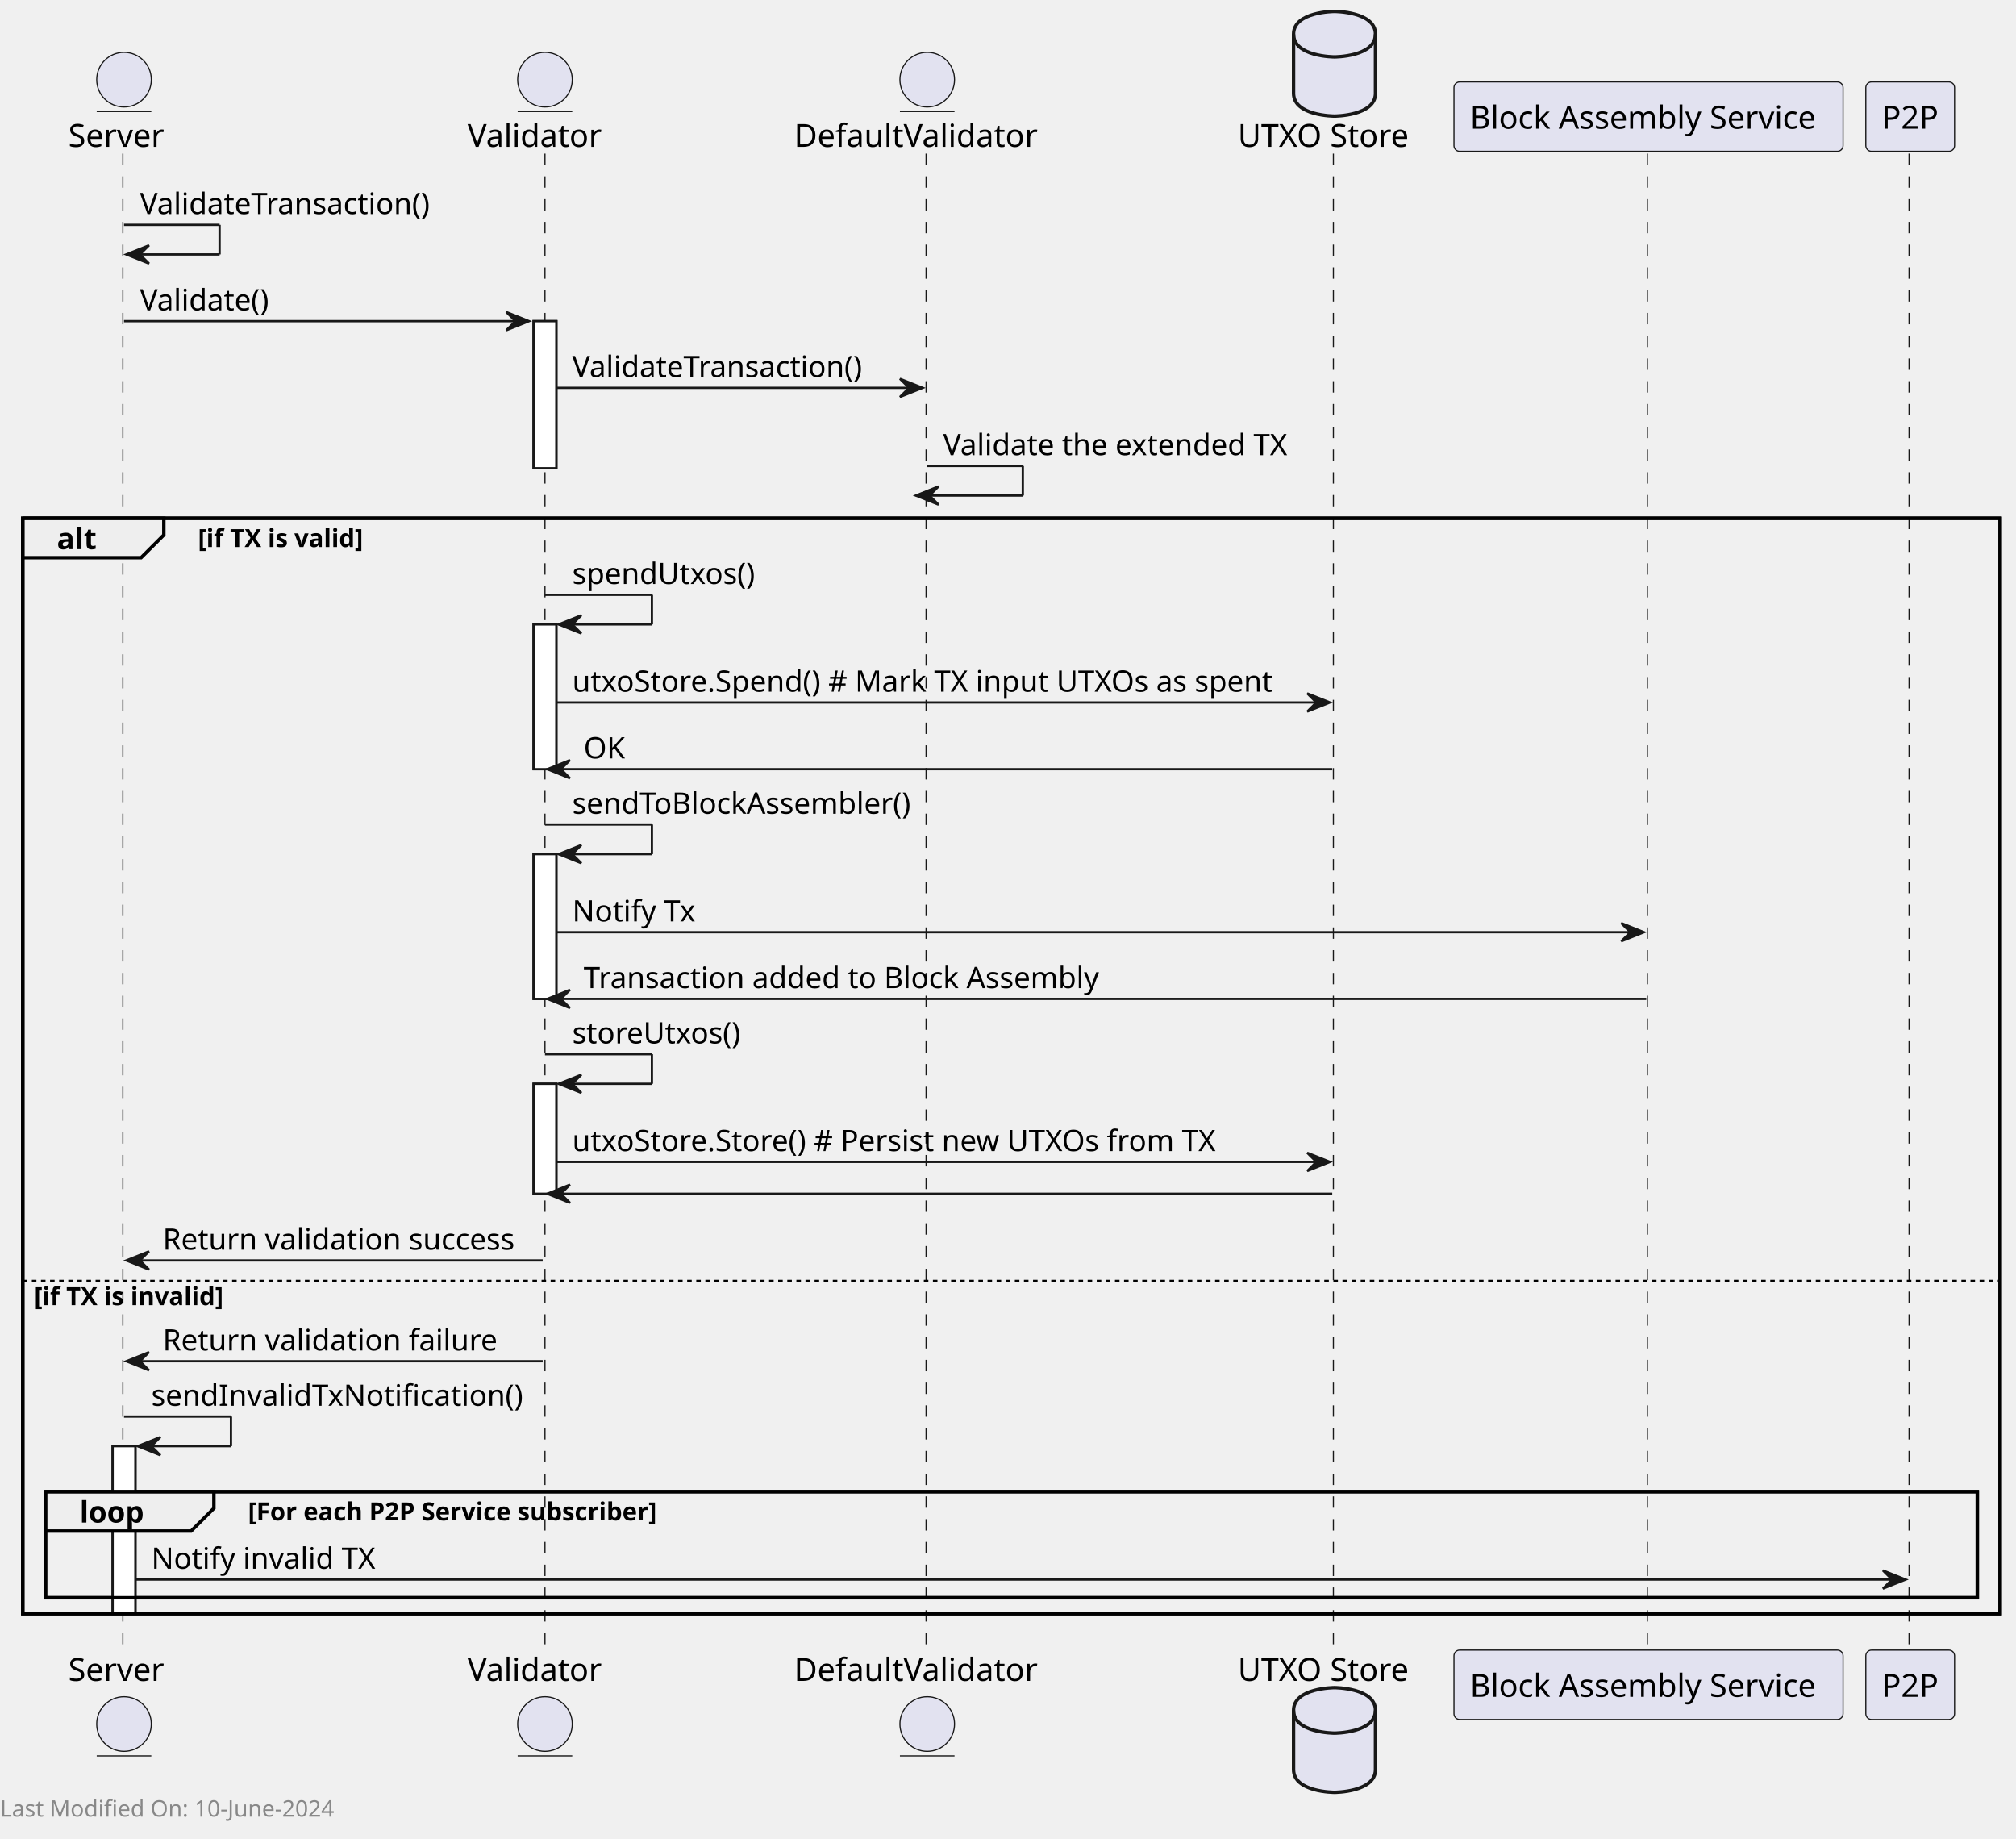
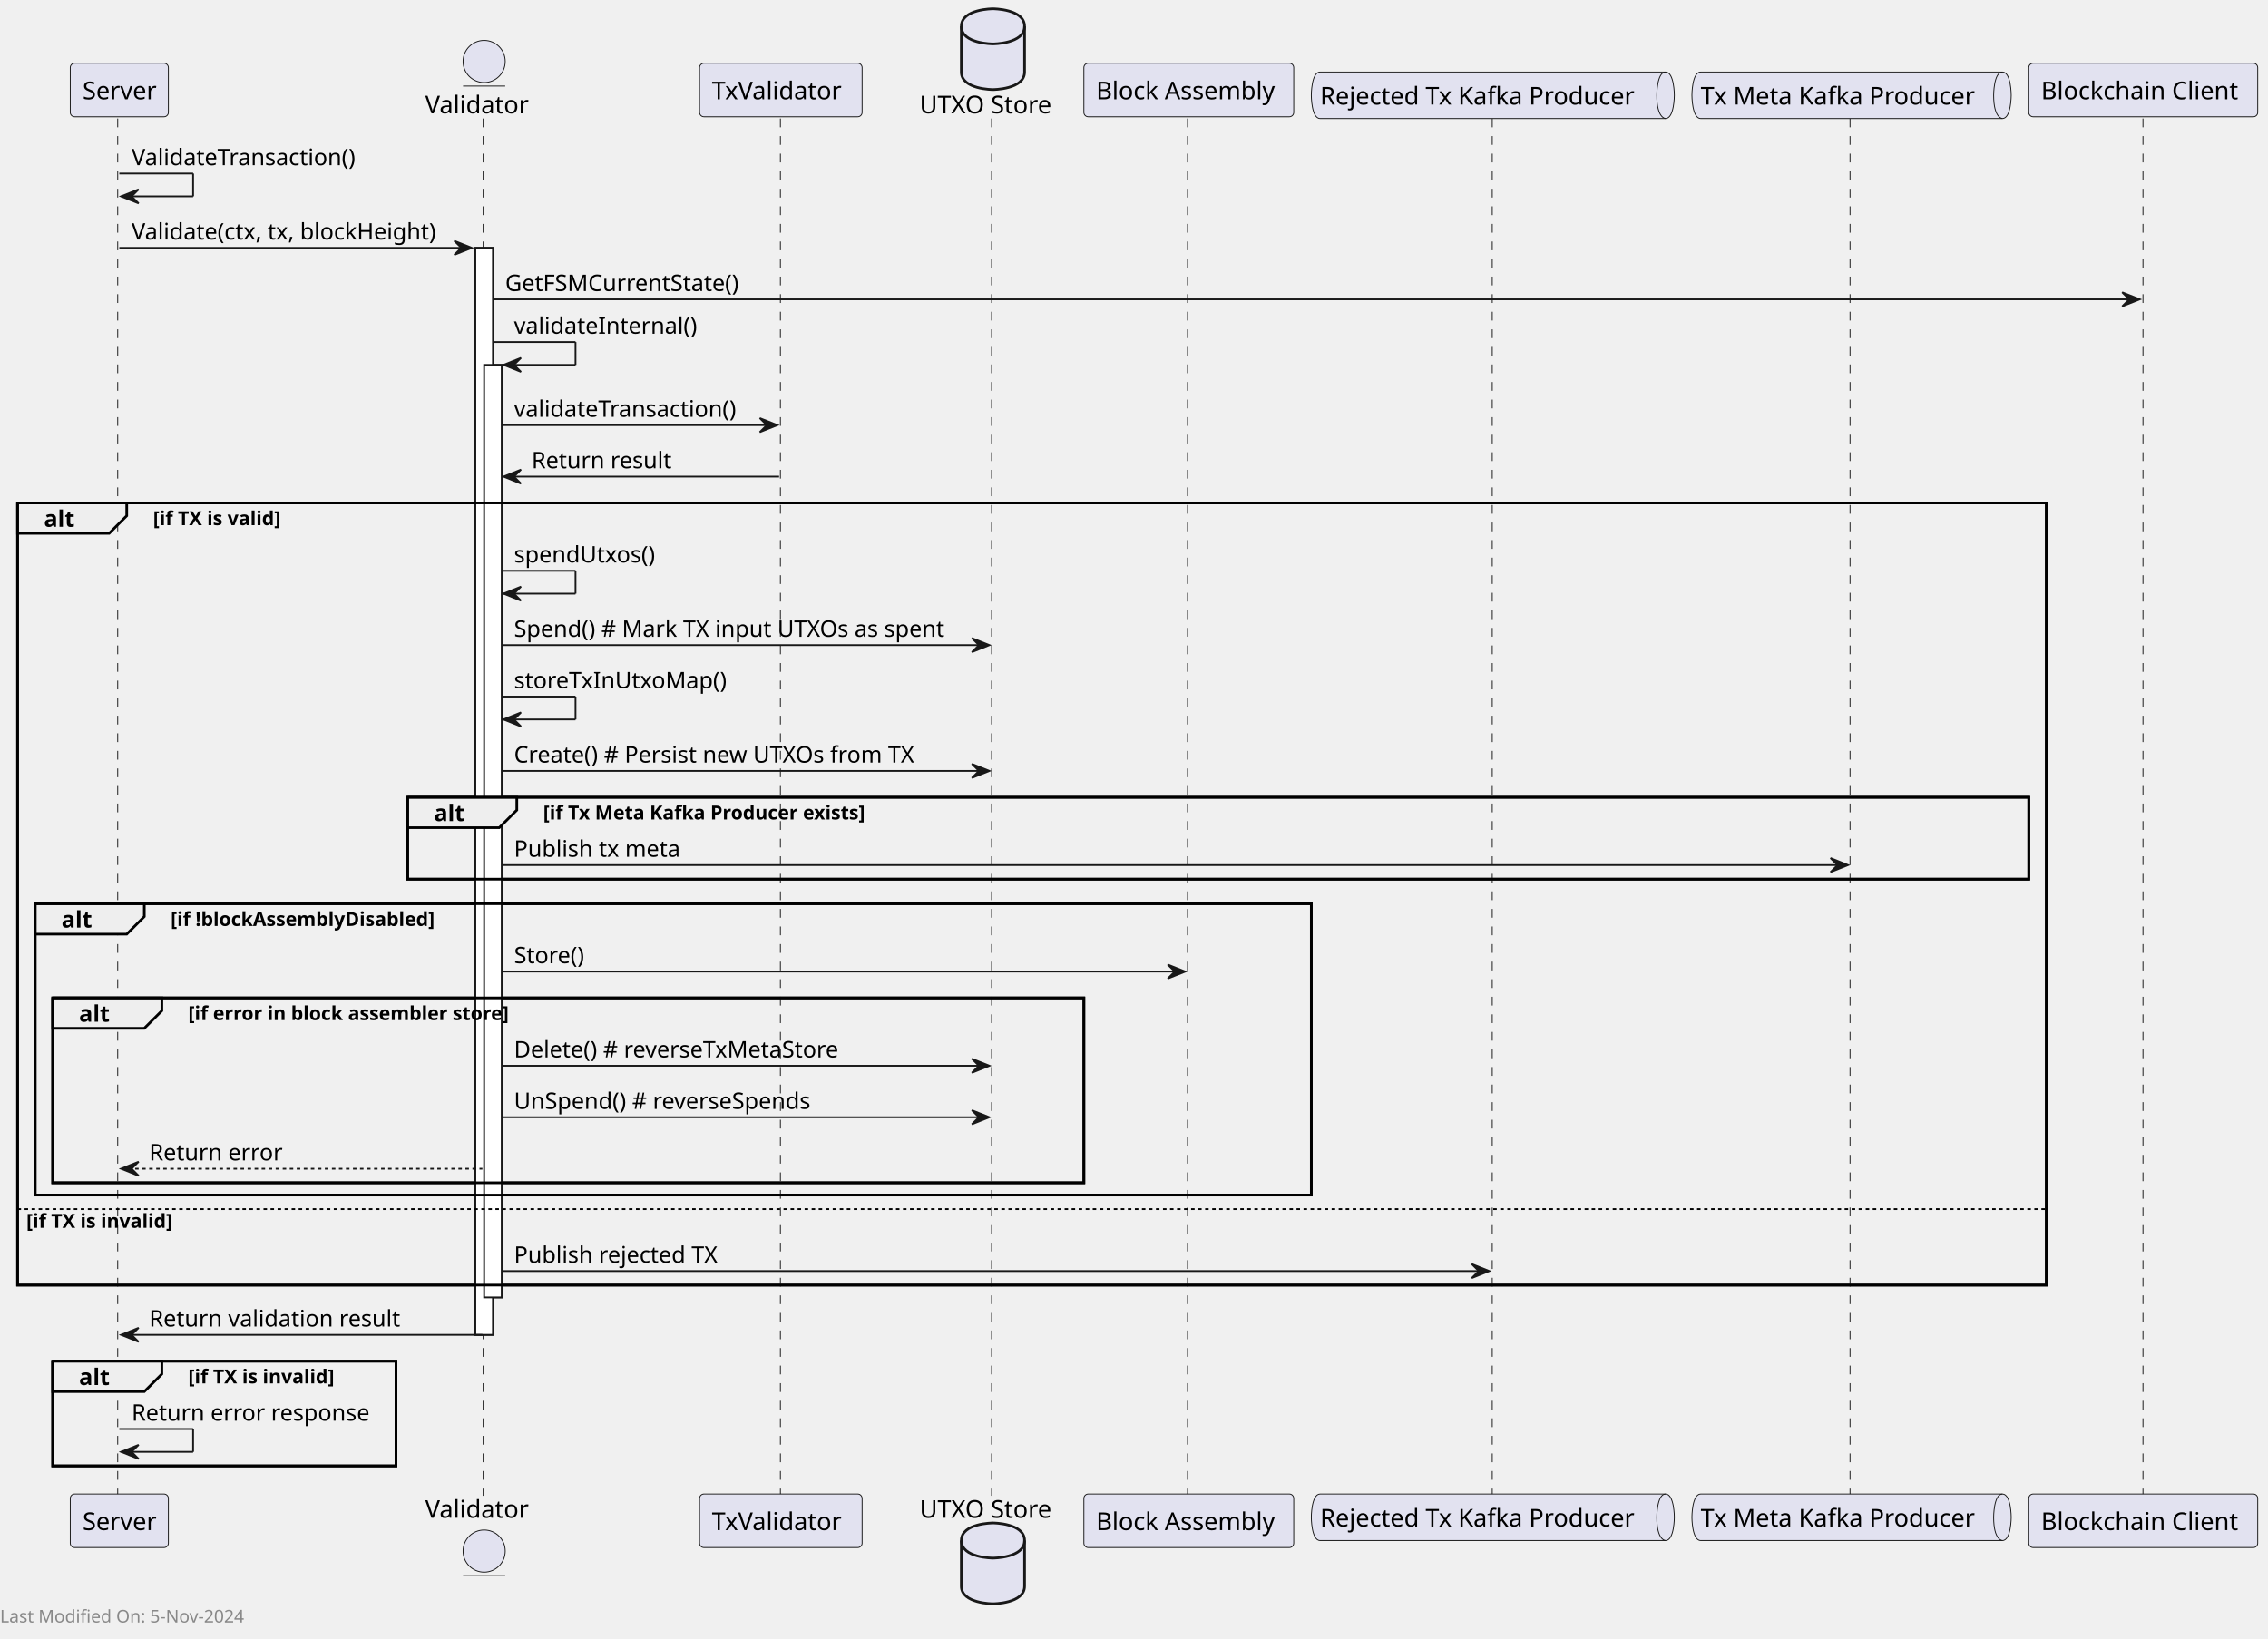
- <svg xmlns="http://www.w3.org/2000/svg" contentStyleType="text/css" height="808px" preserveAspectRatio="none" style="width:886px;height:808px;background:#FFFFFF;" version="1.1" viewBox="0 0 886 808" width="886px" zoomAndPan="magnify">
+ <svg xmlns="http://www.w3.org/2000/svg" contentStyleType="text/css" height="933px" preserveAspectRatio="none" style="width:1291px;height:933px;background:#FFFFFF;" version="1.1" viewBox="0 0 1291 933" width="1291px" zoomAndPan="magnify">
  <defs />
  <g>
-     <rect fill="#FFFFFF" height="73.621" style="stroke:#181818;stroke-width:1.0;" width="10" x="49.5" y="635.412" />
-     <rect fill="#FFFFFF" height="64.621" style="stroke:#181818;stroke-width:1.0;" width="10" x="234.5" y="141.109" />
-     <rect fill="#FFFFFF" height="63.621" style="stroke:#181818;stroke-width:1.0;" width="10" x="234.5" y="274.352" />
-     <rect fill="#FFFFFF" height="63.621" style="stroke:#181818;stroke-width:1.0;" width="10" x="234.5" y="375.283" />
-     <rect fill="#FFFFFF" height="48.31" style="stroke:#181818;stroke-width:1.0;" width="10" x="234.5" y="476.215" />
-     <rect fill="none" height="481.303" style="stroke:#000000;stroke-width:1.5;" width="869" x="10" y="227.731" />
-     <rect fill="none" height="46.621" style="stroke:#000000;stroke-width:1.5;" width="849" x="20" y="655.412" />
-     <line style="stroke:#181818;stroke-width:0.5;stroke-dasharray:5.0,5.0;" x1="54" x2="54" y1="67.488" y2="726.033" />
-     <line style="stroke:#181818;stroke-width:0.5;stroke-dasharray:5.0,5.0;" x1="239.5" x2="239.5" y1="67.488" y2="726.033" />
-     <line style="stroke:#181818;stroke-width:0.5;stroke-dasharray:5.0,5.0;" x1="407" x2="407" y1="67.488" y2="726.033" />
-     <line style="stroke:#181818;stroke-width:0.5;stroke-dasharray:5.0,5.0;" x1="586" x2="586" y1="67.488" y2="726.033" />
-     <line style="stroke:#181818;stroke-width:0.5;stroke-dasharray:5.0,5.0;" x1="724" x2="724" y1="67.488" y2="726.033" />
-     <line style="stroke:#181818;stroke-width:0.5;stroke-dasharray:5.0,5.0;" x1="839" x2="839" y1="67.488" y2="726.033" />
-     <text fill="#000000" font-family="sans-serif" font-size="14" lengthAdjust="spacing" textLength="43" x="30" y="64.535">Server</text>
-     <ellipse cx="54.5" cy="35" fill="#E2E2F0" rx="12" ry="12" style="stroke:#181818;stroke-width:0.5;" />
-     <line style="stroke:#181818;stroke-width:0.5;" x1="42.5" x2="66.5" y1="49" y2="49" />
-     <text fill="#000000" font-family="sans-serif" font-size="14" lengthAdjust="spacing" textLength="43" x="30" y="738.568">Server</text>
-     <ellipse cx="54.5" cy="757.521" fill="#E2E2F0" rx="12" ry="12" style="stroke:#181818;stroke-width:0.5;" />
-     <line style="stroke:#181818;stroke-width:0.5;" x1="42.5" x2="66.5" y1="771.521" y2="771.521" />
-     <text fill="#000000" font-family="sans-serif" font-size="14" lengthAdjust="spacing" textLength="62" x="205.5" y="64.535">Validator</text>
-     <ellipse cx="239.5" cy="35" fill="#E2E2F0" rx="12" ry="12" style="stroke:#181818;stroke-width:0.5;" />
-     <line style="stroke:#181818;stroke-width:0.5;" x1="227.5" x2="251.5" y1="49" y2="49" />
-     <text fill="#000000" font-family="sans-serif" font-size="14" lengthAdjust="spacing" textLength="62" x="205.5" y="738.568">Validator</text>
-     <ellipse cx="239.5" cy="757.521" fill="#E2E2F0" rx="12" ry="12" style="stroke:#181818;stroke-width:0.5;" />
-     <line style="stroke:#181818;stroke-width:0.5;" x1="227.5" x2="251.5" y1="771.521" y2="771.521" />
-     <text fill="#000000" font-family="sans-serif" font-size="14" lengthAdjust="spacing" textLength="111" x="349" y="64.535">DefaultValidator</text>
-     <ellipse cx="407.5" cy="35" fill="#E2E2F0" rx="12" ry="12" style="stroke:#181818;stroke-width:0.5;" />
-     <line style="stroke:#181818;stroke-width:0.5;" x1="395.5" x2="419.5" y1="49" y2="49" />
-     <text fill="#000000" font-family="sans-serif" font-size="14" lengthAdjust="spacing" textLength="111" x="349" y="738.568">DefaultValidator</text>
-     <ellipse cx="407.5" cy="757.521" fill="#E2E2F0" rx="12" ry="12" style="stroke:#181818;stroke-width:0.5;" />
-     <line style="stroke:#181818;stroke-width:0.5;" x1="395.5" x2="419.5" y1="771.521" y2="771.521" />
-     <text fill="#000000" font-family="sans-serif" font-size="14" lengthAdjust="spacing" textLength="79" x="544" y="64.535">UTXO Store</text>
-     <path d="M568.5,15 C568.5,5 586.5,5 586.5,5 C586.5,5 604.5,5 604.5,15 L604.5,41 C604.5,51 586.5,51 586.5,51 C586.5,51 568.5,51 568.5,41 L568.5,15 " fill="#E2E2F0" style="stroke:#181818;stroke-width:1.5;" />
-     <path d="M568.5,15 C568.5,25 586.5,25 586.5,25 C586.5,25 604.5,25 604.5,15 " fill="none" style="stroke:#181818;stroke-width:1.5;" />
-     <text fill="#000000" font-family="sans-serif" font-size="14" lengthAdjust="spacing" textLength="79" x="544" y="738.568">UTXO Store</text>
-     <path d="M568.5,751.521 C568.5,741.521 586.5,741.521 586.5,741.521 C586.5,741.521 604.5,741.521 604.5,751.521 L604.5,777.521 C604.5,787.521 586.5,787.521 586.5,787.521 C586.5,787.521 568.5,787.521 568.5,777.521 L568.5,751.521 " fill="#E2E2F0" style="stroke:#181818;stroke-width:1.5;" />
-     <path d="M568.5,751.521 C568.5,761.521 586.5,761.521 586.5,761.521 C586.5,761.521 604.5,761.521 604.5,751.521 " fill="none" style="stroke:#181818;stroke-width:1.5;" />
-     <rect fill="#E2E2F0" height="30.488" rx="2.5" ry="2.5" style="stroke:#181818;stroke-width:0.5;" width="171" x="639" y="36" />
-     <text fill="#000000" font-family="sans-serif" font-size="14" lengthAdjust="spacing" textLength="157" x="646" y="56.535">Block Assembly Service</text>
-     <rect fill="#E2E2F0" height="30.488" rx="2.5" ry="2.5" style="stroke:#181818;stroke-width:0.5;" width="171" x="639" y="725.033" />
-     <text fill="#000000" font-family="sans-serif" font-size="14" lengthAdjust="spacing" textLength="157" x="646" y="745.568">Block Assembly Service</text>
-     <rect fill="#E2E2F0" height="30.488" rx="2.5" ry="2.5" style="stroke:#181818;stroke-width:0.5;" width="39" x="820" y="36" />
-     <text fill="#000000" font-family="sans-serif" font-size="14" lengthAdjust="spacing" textLength="25" x="827" y="56.535">P2P</text>
-     <rect fill="#E2E2F0" height="30.488" rx="2.5" ry="2.5" style="stroke:#181818;stroke-width:0.5;" width="39" x="820" y="725.033" />
-     <text fill="#000000" font-family="sans-serif" font-size="14" lengthAdjust="spacing" textLength="25" x="827" y="745.568">P2P</text>
-     <rect fill="#FFFFFF" height="73.621" style="stroke:#181818;stroke-width:1.0;" width="10" x="49.5" y="635.412" />
-     <rect fill="#FFFFFF" height="64.621" style="stroke:#181818;stroke-width:1.0;" width="10" x="234.5" y="141.109" />
-     <rect fill="#FFFFFF" height="63.621" style="stroke:#181818;stroke-width:1.0;" width="10" x="234.5" y="274.352" />
-     <rect fill="#FFFFFF" height="63.621" style="stroke:#181818;stroke-width:1.0;" width="10" x="234.5" y="375.283" />
-     <rect fill="#FFFFFF" height="48.31" style="stroke:#181818;stroke-width:1.0;" width="10" x="234.5" y="476.215" />
-     <line style="stroke:#181818;stroke-width:1.0;" x1="54.5" x2="96.5" y1="98.799" y2="98.799" />
-     <line style="stroke:#181818;stroke-width:1.0;" x1="96.5" x2="96.5" y1="98.799" y2="111.799" />
-     <line style="stroke:#181818;stroke-width:1.0;" x1="55.5" x2="96.5" y1="111.799" y2="111.799" />
-     <polygon fill="#181818" points="65.5,107.799,55.5,111.799,65.5,115.799,61.5,111.799" style="stroke:#181818;stroke-width:1.0;" />
-     <text fill="#000000" font-family="sans-serif" font-size="13" lengthAdjust="spacing" textLength="132" x="61.5" y="94.057">ValidateTransaction()</text>
-     <polygon fill="#181818" points="222.5,137.109,232.5,141.109,222.5,145.109,226.5,141.109" style="stroke:#181818;stroke-width:1.0;" />
-     <line style="stroke:#181818;stroke-width:1.0;" x1="54.5" x2="228.5" y1="141.109" y2="141.109" />
-     <text fill="#000000" font-family="sans-serif" font-size="13" lengthAdjust="spacing" textLength="58" x="61.5" y="136.367">Validate()</text>
-     <polygon fill="#181818" points="395.5,166.42,405.5,170.42,395.5,174.42,399.5,170.42" style="stroke:#181818;stroke-width:1.0;" />
-     <line style="stroke:#181818;stroke-width:1.0;" x1="244.5" x2="401.5" y1="170.42" y2="170.42" />
-     <text fill="#000000" font-family="sans-serif" font-size="13" lengthAdjust="spacing" textLength="132" x="251.5" y="165.678">ValidateTransaction()</text>
-     <line style="stroke:#181818;stroke-width:1.0;" x1="407.5" x2="449.5" y1="204.731" y2="204.731" />
-     <line style="stroke:#181818;stroke-width:1.0;" x1="449.5" x2="449.5" y1="204.731" y2="217.731" />
-     <line style="stroke:#181818;stroke-width:1.0;" x1="402.5" x2="449.5" y1="217.731" y2="217.731" />
-     <polygon fill="#181818" points="412.5,213.731,402.5,217.731,412.5,221.731,408.5,217.731" style="stroke:#181818;stroke-width:1.0;" />
-     <text fill="#000000" font-family="sans-serif" font-size="13" lengthAdjust="spacing" textLength="156" x="414.5" y="199.988">Validate the extended TX</text>
-     <path d="M10,227.731 L72,227.731 L72,235.041 L62,245.041 L10,245.041 L10,227.731 " fill="#EEEEEE" style="stroke:#000000;stroke-width:1.5;" />
-     <rect fill="none" height="481.303" style="stroke:#000000;stroke-width:1.5;" width="869" x="10" y="227.731" />
-     <text fill="#000000" font-family="sans-serif" font-size="13" font-weight="bold" lengthAdjust="spacing" textLength="17" x="25" y="241.299">alt</text>
-     <text fill="#000000" font-family="sans-serif" font-size="11" font-weight="bold" lengthAdjust="spacing" textLength="82" x="87" y="240.365">[if TX is valid]</text>
-     <line style="stroke:#181818;stroke-width:1.0;" x1="239.5" x2="286.5" y1="261.352" y2="261.352" />
-     <line style="stroke:#181818;stroke-width:1.0;" x1="286.5" x2="286.5" y1="261.352" y2="274.352" />
-     <line style="stroke:#181818;stroke-width:1.0;" x1="245.5" x2="286.5" y1="274.352" y2="274.352" />
-     <polygon fill="#181818" points="255.5,270.352,245.5,274.352,255.5,278.352,251.5,274.352" style="stroke:#181818;stroke-width:1.0;" />
-     <text fill="#000000" font-family="sans-serif" font-size="13" lengthAdjust="spacing" textLength="83" x="251.5" y="256.609">spendUtxos()</text>
-     <polygon fill="#181818" points="574.5,304.662,584.5,308.662,574.5,312.662,578.5,308.662" style="stroke:#181818;stroke-width:1.0;" />
-     <line style="stroke:#181818;stroke-width:1.0;" x1="244.5" x2="580.5" y1="308.662" y2="308.662" />
-     <text fill="#000000" font-family="sans-serif" font-size="13" lengthAdjust="spacing" textLength="318" x="251.5" y="303.92">utxoStore.Spend() # Mark TX input UTXOs as spent</text>
-     <polygon fill="#181818" points="250.5,333.973,240.5,337.973,250.5,341.973,246.5,337.973" style="stroke:#181818;stroke-width:1.0;" />
-     <line style="stroke:#181818;stroke-width:1.0;" x1="244.5" x2="585.5" y1="337.973" y2="337.973" />
-     <text fill="#000000" font-family="sans-serif" font-size="13" lengthAdjust="spacing" textLength="18" x="256.5" y="333.231">OK</text>
-     <line style="stroke:#181818;stroke-width:1.0;" x1="239.5" x2="286.5" y1="362.283" y2="362.283" />
-     <line style="stroke:#181818;stroke-width:1.0;" x1="286.5" x2="286.5" y1="362.283" y2="375.283" />
-     <line style="stroke:#181818;stroke-width:1.0;" x1="245.5" x2="286.5" y1="375.283" y2="375.283" />
-     <polygon fill="#181818" points="255.5,371.283,245.5,375.283,255.5,379.283,251.5,375.283" style="stroke:#181818;stroke-width:1.0;" />
-     <text fill="#000000" font-family="sans-serif" font-size="13" lengthAdjust="spacing" textLength="154" x="251.5" y="357.541">sendToBlockAssembler()</text>
-     <polygon fill="#181818" points="712.5,405.594,722.5,409.594,712.5,413.594,716.5,409.594" style="stroke:#181818;stroke-width:1.0;" />
-     <line style="stroke:#181818;stroke-width:1.0;" x1="244.5" x2="718.5" y1="409.594" y2="409.594" />
-     <text fill="#000000" font-family="sans-serif" font-size="13" lengthAdjust="spacing" textLength="59" x="251.5" y="404.852">Notify Tx</text>
-     <polygon fill="#181818" points="250.5,434.904,240.5,438.904,250.5,442.904,246.5,438.904" style="stroke:#181818;stroke-width:1.0;" />
-     <line style="stroke:#181818;stroke-width:1.0;" x1="244.5" x2="723.5" y1="438.904" y2="438.904" />
-     <text fill="#000000" font-family="sans-serif" font-size="13" lengthAdjust="spacing" textLength="236" x="256.5" y="434.162">Transaction added to Block Assembly</text>
-     <line style="stroke:#181818;stroke-width:1.0;" x1="239.5" x2="286.5" y1="463.215" y2="463.215" />
-     <line style="stroke:#181818;stroke-width:1.0;" x1="286.5" x2="286.5" y1="463.215" y2="476.215" />
-     <line style="stroke:#181818;stroke-width:1.0;" x1="245.5" x2="286.5" y1="476.215" y2="476.215" />
-     <polygon fill="#181818" points="255.5,472.215,245.5,476.215,255.5,480.215,251.5,476.215" style="stroke:#181818;stroke-width:1.0;" />
-     <text fill="#000000" font-family="sans-serif" font-size="13" lengthAdjust="spacing" textLength="77" x="251.5" y="458.473">storeUtxos()</text>
-     <polygon fill="#181818" points="574.5,506.525,584.5,510.525,574.5,514.525,578.5,510.525" style="stroke:#181818;stroke-width:1.0;" />
-     <line style="stroke:#181818;stroke-width:1.0;" x1="244.5" x2="580.5" y1="510.525" y2="510.525" />
-     <text fill="#000000" font-family="sans-serif" font-size="13" lengthAdjust="spacing" textLength="292" x="251.5" y="505.783">utxoStore.Store() # Persist new UTXOs from TX</text>
-     <polygon fill="#181818" points="250.5,520.525,240.5,524.525,250.5,528.525,246.5,524.525" style="stroke:#181818;stroke-width:1.0;" />
-     <line style="stroke:#181818;stroke-width:1.0;" x1="244.5" x2="585.5" y1="524.525" y2="524.525" />
-     <polygon fill="#181818" points="65.5,549.836,55.5,553.836,65.5,557.836,61.5,553.836" style="stroke:#181818;stroke-width:1.0;" />
-     <line style="stroke:#181818;stroke-width:1.0;" x1="59.5" x2="238.5" y1="553.836" y2="553.836" />
-     <text fill="#000000" font-family="sans-serif" font-size="13" lengthAdjust="spacing" textLength="161" x="71.5" y="549.094">Return validation success</text>
-     <line style="stroke:#000000;stroke-width:1.0;stroke-dasharray:2.0,2.0;" x1="10" x2="879" y1="562.836" y2="562.836" />
-     <text fill="#000000" font-family="sans-serif" font-size="11" font-weight="bold" lengthAdjust="spacing" textLength="93" x="15" y="573.471">[if TX is invalid]</text>
-     <polygon fill="#181818" points="65.5,594.102,55.5,598.102,65.5,602.102,61.5,598.102" style="stroke:#181818;stroke-width:1.0;" />
-     <line style="stroke:#181818;stroke-width:1.0;" x1="59.5" x2="238.5" y1="598.102" y2="598.102" />
-     <text fill="#000000" font-family="sans-serif" font-size="13" lengthAdjust="spacing" textLength="151" x="71.5" y="593.359">Return validation failure</text>
-     <line style="stroke:#181818;stroke-width:1.0;" x1="54.5" x2="101.5" y1="622.412" y2="622.412" />
-     <line style="stroke:#181818;stroke-width:1.0;" x1="101.5" x2="101.5" y1="622.412" y2="635.412" />
-     <line style="stroke:#181818;stroke-width:1.0;" x1="60.5" x2="101.5" y1="635.412" y2="635.412" />
-     <polygon fill="#181818" points="70.5,631.412,60.5,635.412,70.5,639.412,66.5,635.412" style="stroke:#181818;stroke-width:1.0;" />
-     <text fill="#000000" font-family="sans-serif" font-size="13" lengthAdjust="spacing" textLength="171" x="66.5" y="617.67">sendInvalidTxNotification()</text>
-     <path d="M20,655.412 L94,655.412 L94,662.723 L84,672.723 L20,672.723 L20,655.412 " fill="#EEEEEE" style="stroke:#000000;stroke-width:1.5;" />
-     <rect fill="none" height="46.621" style="stroke:#000000;stroke-width:1.5;" width="849" x="20" y="655.412" />
-     <text fill="#000000" font-family="sans-serif" font-size="13" font-weight="bold" lengthAdjust="spacing" textLength="29" x="35" y="668.981">loop</text>
-     <text fill="#000000" font-family="sans-serif" font-size="11" font-weight="bold" lengthAdjust="spacing" textLength="187" x="109" y="668.047">[For each P2P Service subscriber]</text>
-     <polygon fill="#181818" points="827.5,690.033,837.5,694.033,827.5,698.033,831.5,694.033" style="stroke:#181818;stroke-width:1.0;" />
-     <line style="stroke:#181818;stroke-width:1.0;" x1="59.5" x2="833.5" y1="694.033" y2="694.033" />
-     <text fill="#000000" font-family="sans-serif" font-size="13" lengthAdjust="spacing" textLength="105" x="66.5" y="689.291">Notify invalid TX</text>
-     <text fill="#888888" font-family="sans-serif" font-size="10" lengthAdjust="spacing" textLength="158" x="0" y="798.189">Last Modified On: 10-June-2024</text>
+     <rect fill="#FFFFFF" height="618.856" style="stroke:#181818;stroke-width:1.0;" width="10" x="270.591" y="141.109" />
+     <rect fill="#FFFFFF" height="530.924" style="stroke:#181818;stroke-width:1.0;" width="10" x="275.591" y="207.731" />
+     <rect fill="none" height="445.303" style="stroke:#000000;stroke-width:1.5;" width="1154.833" x="10" y="286.352" />
+     <rect fill="none" height="46.621" style="stroke:#000000;stroke-width:1.5;" width="922.785" x="232.048" y="453.904" />
+     <rect fill="none" height="165.863" style="stroke:#000000;stroke-width:1.5;" width="726.426" x="20" y="514.525" />
+     <rect fill="none" height="105.242" style="stroke:#000000;stroke-width:1.5;" width="586.968" x="30" y="568.146" />
+     <rect fill="none" height="59.621" style="stroke:#000000;stroke-width:1.5;" width="195.408" x="30" y="774.965" />
+     <line style="stroke:#181818;stroke-width:0.5;stroke-dasharray:5.0,5.0;" x1="67" x2="67" y1="67.488" y2="851.586" />
+     <line style="stroke:#181818;stroke-width:0.5;stroke-dasharray:5.0,5.0;" x1="275.048" x2="275.048" y1="67.488" y2="851.586" />
+     <line style="stroke:#181818;stroke-width:0.5;stroke-dasharray:5.0,5.0;" x1="444.212" x2="444.212" y1="67.488" y2="851.586" />
+     <line style="stroke:#181818;stroke-width:0.5;stroke-dasharray:5.0,5.0;" x1="564.441" x2="564.441" y1="67.488" y2="851.586" />
+     <line style="stroke:#181818;stroke-width:0.5;stroke-dasharray:5.0,5.0;" x1="675.968" x2="675.968" y1="67.488" y2="851.586" />
+     <line style="stroke:#181818;stroke-width:0.5;stroke-dasharray:5.0,5.0;" x1="849.426" x2="849.426" y1="67.488" y2="851.586" />
+     <line style="stroke:#181818;stroke-width:0.5;stroke-dasharray:5.0,5.0;" x1="1053.081" x2="1053.081" y1="67.488" y2="851.586" />
+     <line style="stroke:#181818;stroke-width:0.5;stroke-dasharray:5.0,5.0;" x1="1219.833" x2="1219.833" y1="67.488" y2="851.586" />
+     <rect fill="#E2E2F0" height="30.488" rx="2.5" ry="2.5" style="stroke:#181818;stroke-width:0.5;" width="55.843" x="40" y="36" />
+     <text fill="#000000" font-family="sans-serif" font-size="14" lengthAdjust="spacing" textLength="41.843" x="47" y="56.535">Server</text>
+     <rect fill="#E2E2F0" height="30.488" rx="2.5" ry="2.5" style="stroke:#181818;stroke-width:0.5;" width="55.843" x="40" y="850.586" />
+     <text fill="#000000" font-family="sans-serif" font-size="14" lengthAdjust="spacing" textLength="41.843" x="47" y="871.121">Server</text>
+     <text fill="#000000" font-family="sans-serif" font-size="14" lengthAdjust="spacing" textLength="61.086" x="242.048" y="64.535">Validator</text>
+     <ellipse cx="275.591" cy="35" fill="#E2E2F0" rx="12" ry="12" style="stroke:#181818;stroke-width:0.5;" />
+     <line style="stroke:#181818;stroke-width:0.5;" x1="263.591" x2="287.591" y1="49" y2="49" />
+     <text fill="#000000" font-family="sans-serif" font-size="14" lengthAdjust="spacing" textLength="61.086" x="242.048" y="864.121">Validator</text>
+     <ellipse cx="275.591" cy="883.074" fill="#E2E2F0" rx="12" ry="12" style="stroke:#181818;stroke-width:0.5;" />
+     <line style="stroke:#181818;stroke-width:0.5;" x1="263.591" x2="287.591" y1="897.074" y2="897.074" />
+     <rect fill="#E2E2F0" height="30.488" rx="2.5" ry="2.5" style="stroke:#181818;stroke-width:0.5;" width="92.524" x="398.212" y="36" />
+     <text fill="#000000" font-family="sans-serif" font-size="14" lengthAdjust="spacing" textLength="78.524" x="405.212" y="56.535">TxValidator</text>
+     <rect fill="#E2E2F0" height="30.488" rx="2.5" ry="2.5" style="stroke:#181818;stroke-width:0.5;" width="92.524" x="398.212" y="850.586" />
+     <text fill="#000000" font-family="sans-serif" font-size="14" lengthAdjust="spacing" textLength="78.524" x="405.212" y="871.121">TxValidator</text>
+     <text fill="#000000" font-family="sans-serif" font-size="14" lengthAdjust="spacing" textLength="77.526" x="523.441" y="64.535">UTXO Store</text>
+     <path d="M547.205,15 C547.205,5 565.205,5 565.205,5 C565.205,5 583.205,5 583.205,15 L583.205,41 C583.205,51 565.205,51 565.205,51 C565.205,51 547.205,51 547.205,41 L547.205,15 " fill="#E2E2F0" style="stroke:#181818;stroke-width:1.5;" />
+     <path d="M547.205,15 C547.205,25 565.205,25 565.205,25 C565.205,25 583.205,25 583.205,15 " fill="none" style="stroke:#181818;stroke-width:1.5;" />
+     <text fill="#000000" font-family="sans-serif" font-size="14" lengthAdjust="spacing" textLength="77.526" x="523.441" y="864.121">UTXO Store</text>
+     <path d="M547.205,877.074 C547.205,867.074 565.205,867.074 565.205,867.074 C565.205,867.074 583.205,867.074 583.205,877.074 L583.205,903.074 C583.205,913.074 565.205,913.074 565.205,913.074 C565.205,913.074 547.205,913.074 547.205,903.074 L547.205,877.074 " fill="#E2E2F0" style="stroke:#181818;stroke-width:1.5;" />
+     <path d="M547.205,877.074 C547.205,887.074 565.205,887.074 565.205,887.074 C565.205,887.074 583.205,887.074 583.205,877.074 " fill="none" style="stroke:#181818;stroke-width:1.5;" />
+     <rect fill="#E2E2F0" height="30.488" rx="2.5" ry="2.5" style="stroke:#181818;stroke-width:0.5;" width="119.458" x="616.968" y="36" />
+     <text fill="#000000" font-family="sans-serif" font-size="14" lengthAdjust="spacing" textLength="105.458" x="623.968" y="56.535">Block Assembly</text>
+     <rect fill="#E2E2F0" height="30.488" rx="2.5" ry="2.5" style="stroke:#181818;stroke-width:0.5;" width="119.458" x="616.968" y="850.586" />
+     <text fill="#000000" font-family="sans-serif" font-size="14" lengthAdjust="spacing" textLength="105.458" x="623.968" y="871.121">Block Assembly</text>
+     <path d="M751.426,41 L948.081,41 C953.081,41 953.081,54.244 953.081,54.244 C953.081,54.244 953.081,67.488 948.081,67.488 L751.426,67.488 C746.426,67.488 746.426,54.244 746.426,54.244 C746.426,54.244 746.426,41 751.426,41 " fill="#E2E2F0" style="stroke:#181818;stroke-width:0.5;" />
+     <path d="M948.081,41 C943.081,41 943.081,54.244 943.081,54.244 C943.081,67.488 948.081,67.488 948.081,67.488 " fill="none" style="stroke:#181818;stroke-width:0.5;" />
+     <text fill="#000000" font-family="sans-serif" font-size="14" lengthAdjust="spacing" textLength="186.655" x="751.426" y="59.535">Rejected Tx Kafka Producer</text>
+     <path d="M751.426,850.586 L948.081,850.586 C953.081,850.586 953.081,863.83 953.081,863.83 C953.081,863.83 953.081,877.074 948.081,877.074 L751.426,877.074 C746.426,877.074 746.426,863.83 746.426,863.83 C746.426,863.83 746.426,850.586 751.426,850.586 " fill="#E2E2F0" style="stroke:#181818;stroke-width:0.5;" />
+     <path d="M948.081,850.586 C943.081,850.586 943.081,863.83 943.081,863.83 C943.081,877.074 948.081,877.074 948.081,877.074 " fill="none" style="stroke:#181818;stroke-width:0.5;" />
+     <text fill="#000000" font-family="sans-serif" font-size="14" lengthAdjust="spacing" textLength="186.655" x="751.426" y="869.121">Rejected Tx Kafka Producer</text>
+     <path d="M968.081,41 L1139.833,41 C1144.833,41 1144.833,54.244 1144.833,54.244 C1144.833,54.244 1144.833,67.488 1139.833,67.488 L968.081,67.488 C963.081,67.488 963.081,54.244 963.081,54.244 C963.081,54.244 963.081,41 968.081,41 " fill="#E2E2F0" style="stroke:#181818;stroke-width:0.5;" />
+     <path d="M1139.833,41 C1134.833,41 1134.833,54.244 1134.833,54.244 C1134.833,67.488 1139.833,67.488 1139.833,67.488 " fill="none" style="stroke:#181818;stroke-width:0.5;" />
+     <text fill="#000000" font-family="sans-serif" font-size="14" lengthAdjust="spacing" textLength="161.752" x="968.081" y="59.535">Tx Meta Kafka Producer</text>
+     <path d="M968.081,850.586 L1139.833,850.586 C1144.833,850.586 1144.833,863.83 1144.833,863.83 C1144.833,863.83 1144.833,877.074 1139.833,877.074 L968.081,877.074 C963.081,877.074 963.081,863.83 963.081,863.83 C963.081,863.83 963.081,850.586 968.081,850.586 " fill="#E2E2F0" style="stroke:#181818;stroke-width:0.5;" />
+     <path d="M1139.833,850.586 C1134.833,850.586 1134.833,863.83 1134.833,863.83 C1134.833,877.074 1139.833,877.074 1139.833,877.074 " fill="none" style="stroke:#181818;stroke-width:0.5;" />
+     <text fill="#000000" font-family="sans-serif" font-size="14" lengthAdjust="spacing" textLength="161.752" x="968.081" y="869.121">Tx Meta Kafka Producer</text>
+     <rect fill="#E2E2F0" height="30.488" rx="2.5" ry="2.5" style="stroke:#181818;stroke-width:0.5;" width="130.314" x="1154.833" y="36" />
+     <text fill="#000000" font-family="sans-serif" font-size="14" lengthAdjust="spacing" textLength="116.314" x="1161.833" y="56.535">Blockchain Client</text>
+     <rect fill="#E2E2F0" height="30.488" rx="2.5" ry="2.5" style="stroke:#181818;stroke-width:0.5;" width="130.314" x="1154.833" y="850.586" />
+     <text fill="#000000" font-family="sans-serif" font-size="14" lengthAdjust="spacing" textLength="116.314" x="1161.833" y="871.121">Blockchain Client</text>
+     <rect fill="#FFFFFF" height="618.856" style="stroke:#181818;stroke-width:1.0;" width="10" x="270.591" y="141.109" />
+     <rect fill="#FFFFFF" height="530.924" style="stroke:#181818;stroke-width:1.0;" width="10" x="275.591" y="207.731" />
+     <line style="stroke:#181818;stroke-width:1.0;" x1="67.921" x2="109.921" y1="98.799" y2="98.799" />
+     <line style="stroke:#181818;stroke-width:1.0;" x1="109.921" x2="109.921" y1="98.799" y2="111.799" />
+     <line style="stroke:#181818;stroke-width:1.0;" x1="68.921" x2="109.921" y1="111.799" y2="111.799" />
+     <polygon fill="#181818" points="78.921,107.799,68.921,111.799,78.921,115.799,74.921,111.799" style="stroke:#181818;stroke-width:1.0;" />
+     <text fill="#000000" font-family="sans-serif" font-size="13" lengthAdjust="spacing" textLength="133.041" x="74.921" y="94.057">ValidateTransaction()</text>
+     <polygon fill="#181818" points="258.591,137.109,268.591,141.109,258.591,145.109,262.591,141.109" style="stroke:#181818;stroke-width:1.0;" />
+     <line style="stroke:#181818;stroke-width:1.0;" x1="67.921" x2="264.591" y1="141.109" y2="141.109" />
+     <text fill="#000000" font-family="sans-serif" font-size="13" lengthAdjust="spacing" textLength="183.669" x="74.921" y="136.367">Validate(ctx, tx, blockHeight)</text>
+     <polygon fill="#181818" points="1207.99,166.42,1217.99,170.42,1207.99,174.42,1211.99,170.42" style="stroke:#181818;stroke-width:1.0;" />
+     <line style="stroke:#181818;stroke-width:1.0;" x1="280.591" x2="1213.99" y1="170.42" y2="170.42" />
+     <text fill="#000000" font-family="sans-serif" font-size="13" lengthAdjust="spacing" textLength="134.145" x="287.591" y="165.678">GetFSMCurrentState()</text>
+     <line style="stroke:#181818;stroke-width:1.0;" x1="280.591" x2="327.591" y1="194.731" y2="194.731" />
+     <line style="stroke:#181818;stroke-width:1.0;" x1="327.591" x2="327.591" y1="194.731" y2="207.731" />
+     <line style="stroke:#181818;stroke-width:1.0;" x1="286.591" x2="327.591" y1="207.731" y2="207.731" />
+     <polygon fill="#181818" points="296.591,203.731,286.591,207.731,296.591,211.731,292.591,207.731" style="stroke:#181818;stroke-width:1.0;" />
+     <text fill="#000000" font-family="sans-serif" font-size="13" lengthAdjust="spacing" textLength="105.587" x="292.591" y="189.988">validateInternal()</text>
+     <polygon fill="#181818" points="432.475,238.041,442.475,242.041,432.475,246.041,436.475,242.041" style="stroke:#181818;stroke-width:1.0;" />
+     <line style="stroke:#181818;stroke-width:1.0;" x1="285.591" x2="438.475" y1="242.041" y2="242.041" />
+     <text fill="#000000" font-family="sans-serif" font-size="13" lengthAdjust="spacing" textLength="131.269" x="292.591" y="237.299">validateTransaction()</text>
+     <polygon fill="#181818" points="296.591,267.352,286.591,271.352,296.591,275.352,292.591,271.352" style="stroke:#181818;stroke-width:1.0;" />
+     <line style="stroke:#181818;stroke-width:1.0;" x1="290.591" x2="443.475" y1="271.352" y2="271.352" />
+     <text fill="#000000" font-family="sans-serif" font-size="13" lengthAdjust="spacing" textLength="81.77" x="302.591" y="266.609">Return result</text>
+     <path d="M10,286.352 L72.139,286.352 L72.139,293.662 L62.139,303.662 L10,303.662 L10,286.352 " fill="#EEEEEE" style="stroke:#000000;stroke-width:1.5;" />
+     <rect fill="none" height="445.303" style="stroke:#000000;stroke-width:1.5;" width="1154.833" x="10" y="286.352" />
+     <text fill="#000000" font-family="sans-serif" font-size="13" font-weight="bold" lengthAdjust="spacing" textLength="17.139" x="25" y="299.92">alt</text>
+     <text fill="#000000" font-family="sans-serif" font-size="11" font-weight="bold" lengthAdjust="spacing" textLength="79.326" x="87.139" y="298.986">[if TX is valid]</text>
+     <line style="stroke:#181818;stroke-width:1.0;" x1="285.591" x2="327.591" y1="324.973" y2="324.973" />
+     <line style="stroke:#181818;stroke-width:1.0;" x1="327.591" x2="327.591" y1="324.973" y2="337.973" />
+     <line style="stroke:#181818;stroke-width:1.0;" x1="286.591" x2="327.591" y1="337.973" y2="337.973" />
+     <polygon fill="#181818" points="296.591,333.973,286.591,337.973,296.591,341.973,292.591,337.973" style="stroke:#181818;stroke-width:1.0;" />
+     <text fill="#000000" font-family="sans-serif" font-size="13" lengthAdjust="spacing" textLength="83.211" x="292.591" y="320.231">spendUtxos()</text>
+     <polygon fill="#181818" points="553.205,363.283,563.205,367.283,553.205,371.283,557.205,367.283" style="stroke:#181818;stroke-width:1.0;" />
+     <line style="stroke:#181818;stroke-width:1.0;" x1="285.591" x2="559.205" y1="367.283" y2="367.283" />
+     <text fill="#000000" font-family="sans-serif" font-size="13" lengthAdjust="spacing" textLength="255.614" x="292.591" y="362.541">Spend() # Mark TX input UTXOs as spent</text>
+     <line style="stroke:#181818;stroke-width:1.0;" x1="285.591" x2="327.591" y1="396.594" y2="396.594" />
+     <line style="stroke:#181818;stroke-width:1.0;" x1="327.591" x2="327.591" y1="396.594" y2="409.594" />
+     <line style="stroke:#181818;stroke-width:1.0;" x1="286.591" x2="327.591" y1="409.594" y2="409.594" />
+     <polygon fill="#181818" points="296.591,405.594,286.591,409.594,296.591,413.594,292.591,409.594" style="stroke:#181818;stroke-width:1.0;" />
+     <text fill="#000000" font-family="sans-serif" font-size="13" lengthAdjust="spacing" textLength="124.884" x="292.591" y="391.852">storeTxInUtxoMap()</text>
+     <polygon fill="#181818" points="553.205,434.904,563.205,438.904,553.205,442.904,557.205,438.904" style="stroke:#181818;stroke-width:1.0;" />
+     <line style="stroke:#181818;stroke-width:1.0;" x1="285.591" x2="559.205" y1="438.904" y2="438.904" />
+     <text fill="#000000" font-family="sans-serif" font-size="13" lengthAdjust="spacing" textLength="237.815" x="292.591" y="434.162">Create() # Persist new UTXOs from TX</text>
+     <path d="M232.048,453.904 L294.187,453.904 L294.187,461.215 L284.187,471.215 L232.048,471.215 L232.048,453.904 " fill="#EEEEEE" style="stroke:#000000;stroke-width:1.5;" />
+     <rect fill="none" height="46.621" style="stroke:#000000;stroke-width:1.5;" width="922.785" x="232.048" y="453.904" />
+     <text fill="#000000" font-family="sans-serif" font-size="13" font-weight="bold" lengthAdjust="spacing" textLength="17.139" x="247.048" y="467.473">alt</text>
+     <text fill="#000000" font-family="sans-serif" font-size="11" font-weight="bold" lengthAdjust="spacing" textLength="192.129" x="309.187" y="466.539">[if Tx Meta Kafka Producer exists]</text>
+     <polygon fill="#181818" points="1041.957,488.525,1051.957,492.525,1041.957,496.525,1045.957,492.525" style="stroke:#181818;stroke-width:1.0;" />
+     <line style="stroke:#181818;stroke-width:1.0;" x1="285.591" x2="1047.957" y1="492.525" y2="492.525" />
+     <text fill="#000000" font-family="sans-serif" font-size="13" lengthAdjust="spacing" textLength="98.128" x="292.591" y="487.783">Publish tx meta</text>
+     <path d="M20,514.525 L82.139,514.525 L82.139,521.836 L72.139,531.836 L20,531.836 L20,514.525 " fill="#EEEEEE" style="stroke:#000000;stroke-width:1.5;" />
+     <rect fill="none" height="165.863" style="stroke:#000000;stroke-width:1.5;" width="726.426" x="20" y="514.525" />
+     <text fill="#000000" font-family="sans-serif" font-size="13" font-weight="bold" lengthAdjust="spacing" textLength="17.139" x="35" y="528.094">alt</text>
+     <text fill="#000000" font-family="sans-serif" font-size="11" font-weight="bold" lengthAdjust="spacing" textLength="158.587" x="97.139" y="527.16">[if !blockAssemblyDisabled]</text>
+     <polygon fill="#181818" points="664.697,549.146,674.697,553.146,664.697,557.146,668.697,553.146" style="stroke:#181818;stroke-width:1.0;" />
+     <line style="stroke:#181818;stroke-width:1.0;" x1="285.591" x2="670.697" y1="553.146" y2="553.146" />
+     <text fill="#000000" font-family="sans-serif" font-size="13" lengthAdjust="spacing" textLength="40.866" x="292.591" y="548.404">Store()</text>
+     <path d="M30,568.146 L92.139,568.146 L92.139,575.457 L82.139,585.457 L30,585.457 L30,568.146 " fill="#EEEEEE" style="stroke:#000000;stroke-width:1.5;" />
+     <rect fill="none" height="105.242" style="stroke:#000000;stroke-width:1.5;" width="586.968" x="30" y="568.146" />
+     <text fill="#000000" font-family="sans-serif" font-size="13" font-weight="bold" lengthAdjust="spacing" textLength="17.139" x="45" y="581.715">alt</text>
+     <text fill="#000000" font-family="sans-serif" font-size="11" font-weight="bold" lengthAdjust="spacing" textLength="191.877" x="107.139" y="580.781">[if error in block assembler store]</text>
+     <polygon fill="#181818" points="553.205,602.768,563.205,606.768,553.205,610.768,557.205,606.768" style="stroke:#181818;stroke-width:1.0;" />
+     <line style="stroke:#181818;stroke-width:1.0;" x1="285.591" x2="559.205" y1="606.768" y2="606.768" />
+     <text fill="#000000" font-family="sans-serif" font-size="13" lengthAdjust="spacing" textLength="189.795" x="292.591" y="602.025">Delete() # reverseTxMetaStore</text>
+     <polygon fill="#181818" points="553.205,632.078,563.205,636.078,553.205,640.078,557.205,636.078" style="stroke:#181818;stroke-width:1.0;" />
+     <line style="stroke:#181818;stroke-width:1.0;" x1="285.591" x2="559.205" y1="636.078" y2="636.078" />
+     <text fill="#000000" font-family="sans-serif" font-size="13" lengthAdjust="spacing" textLength="171.679" x="292.591" y="631.336">UnSpend() # reverseSpends</text>
+     <polygon fill="#181818" points="78.921,661.389,68.921,665.389,78.921,669.389,74.921,665.389" style="stroke:#181818;stroke-width:1.0;" />
+     <line style="stroke:#181818;stroke-width:1.0;stroke-dasharray:2.0,2.0;" x1="72.921" x2="274.591" y1="665.389" y2="665.389" />
+     <text fill="#000000" font-family="sans-serif" font-size="13" lengthAdjust="spacing" textLength="77.08" x="84.921" y="660.646">Return error</text>
+     <line style="stroke:#000000;stroke-width:1.0;stroke-dasharray:2.0,2.0;" x1="10" x2="1164.833" y1="688.389" y2="688.389" />
+     <text fill="#000000" font-family="sans-serif" font-size="11" font-weight="bold" lengthAdjust="spacing" textLength="90.127" x="15" y="699.023">[if TX is invalid]</text>
+     <polygon fill="#181818" points="837.753,719.654,847.753,723.654,837.753,727.654,841.753,723.654" style="stroke:#181818;stroke-width:1.0;" />
+     <line style="stroke:#181818;stroke-width:1.0;" x1="285.591" x2="843.753" y1="723.654" y2="723.654" />
+     <text fill="#000000" font-family="sans-serif" font-size="13" lengthAdjust="spacing" textLength="120.936" x="292.591" y="718.912">Publish rejected TX</text>
+     <polygon fill="#181818" points="78.921,755.965,68.921,759.965,78.921,763.965,74.921,759.965" style="stroke:#181818;stroke-width:1.0;" />
+     <line style="stroke:#181818;stroke-width:1.0;" x1="72.921" x2="274.591" y1="759.965" y2="759.965" />
+     <text fill="#000000" font-family="sans-serif" font-size="13" lengthAdjust="spacing" textLength="147.342" x="84.921" y="755.223">Return validation result</text>
+     <path d="M30,774.965 L92.139,774.965 L92.139,782.275 L82.139,792.275 L30,792.275 L30,774.965 " fill="#EEEEEE" style="stroke:#000000;stroke-width:1.5;" />
+     <rect fill="none" height="59.621" style="stroke:#000000;stroke-width:1.5;" width="195.408" x="30" y="774.965" />
+     <text fill="#000000" font-family="sans-serif" font-size="13" font-weight="bold" lengthAdjust="spacing" textLength="17.139" x="45" y="788.533">alt</text>
+     <text fill="#000000" font-family="sans-serif" font-size="11" font-weight="bold" lengthAdjust="spacing" textLength="90.127" x="107.139" y="787.6">[if TX is invalid]</text>
+     <line style="stroke:#181818;stroke-width:1.0;" x1="67.921" x2="109.921" y1="813.586" y2="813.586" />
+     <line style="stroke:#181818;stroke-width:1.0;" x1="109.921" x2="109.921" y1="813.586" y2="826.586" />
+     <line style="stroke:#181818;stroke-width:1.0;" x1="68.921" x2="109.921" y1="826.586" y2="826.586" />
+     <polygon fill="#181818" points="78.921,822.586,68.921,826.586,78.921,830.586,74.921,826.586" style="stroke:#181818;stroke-width:1.0;" />
+     <text fill="#000000" font-family="sans-serif" font-size="13" lengthAdjust="spacing" textLength="138.487" x="74.921" y="808.844">Return error response</text>
+     <text fill="#888888" font-family="sans-serif" font-size="10" lengthAdjust="spacing" textLength="154.839" x="0" y="923.742">Last Modified On: 5-Nov-2024</text>
  </g>
</svg>
